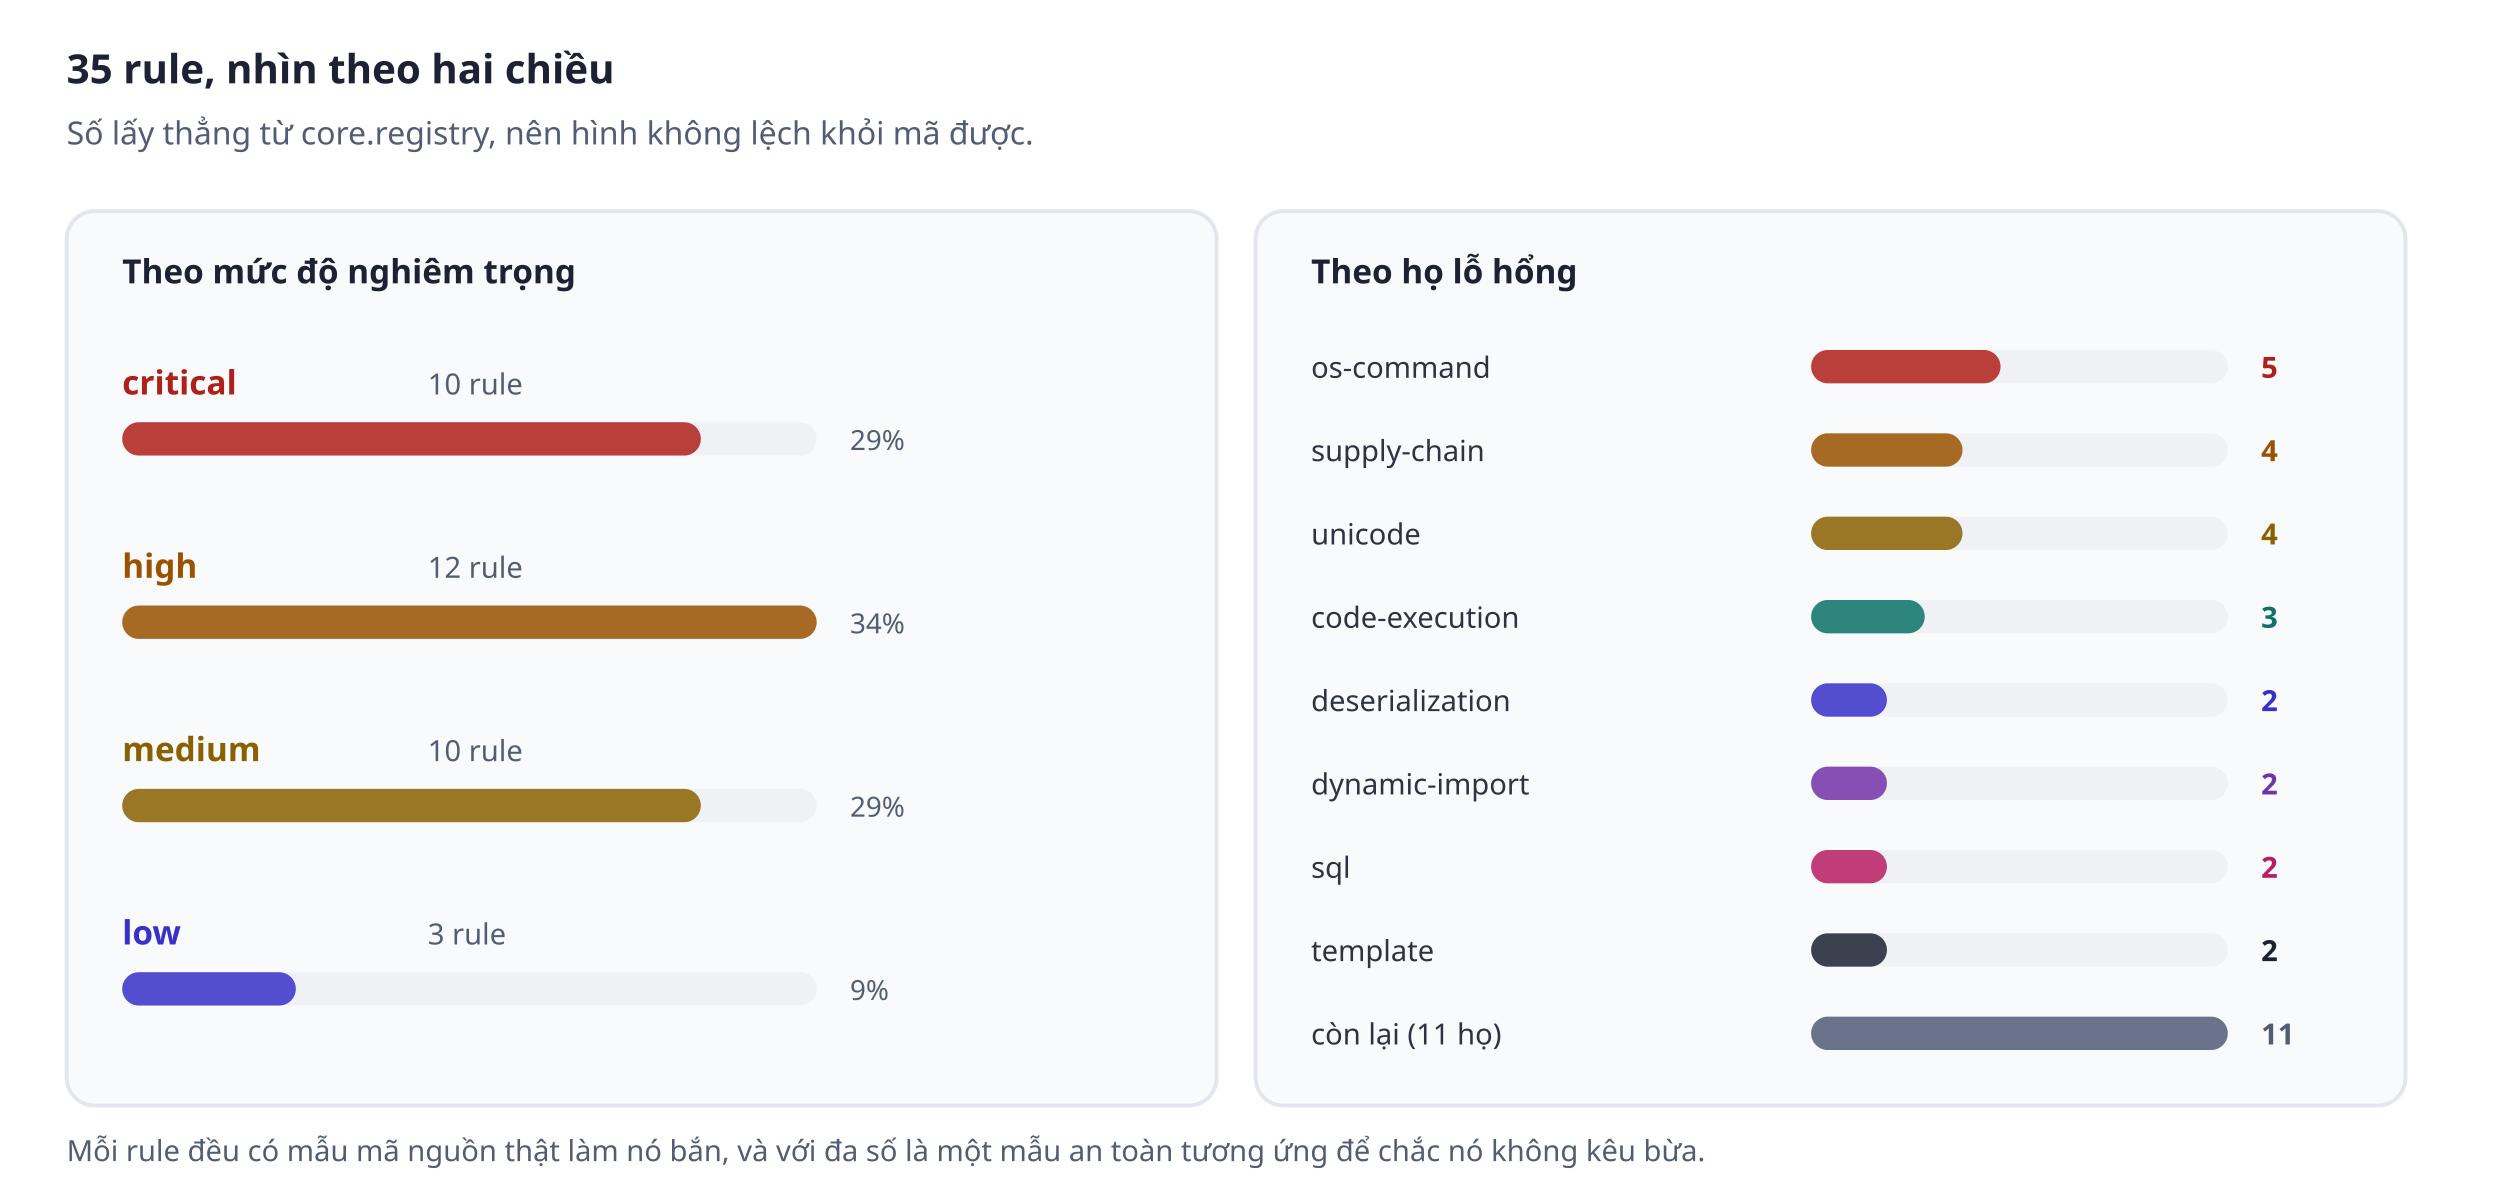
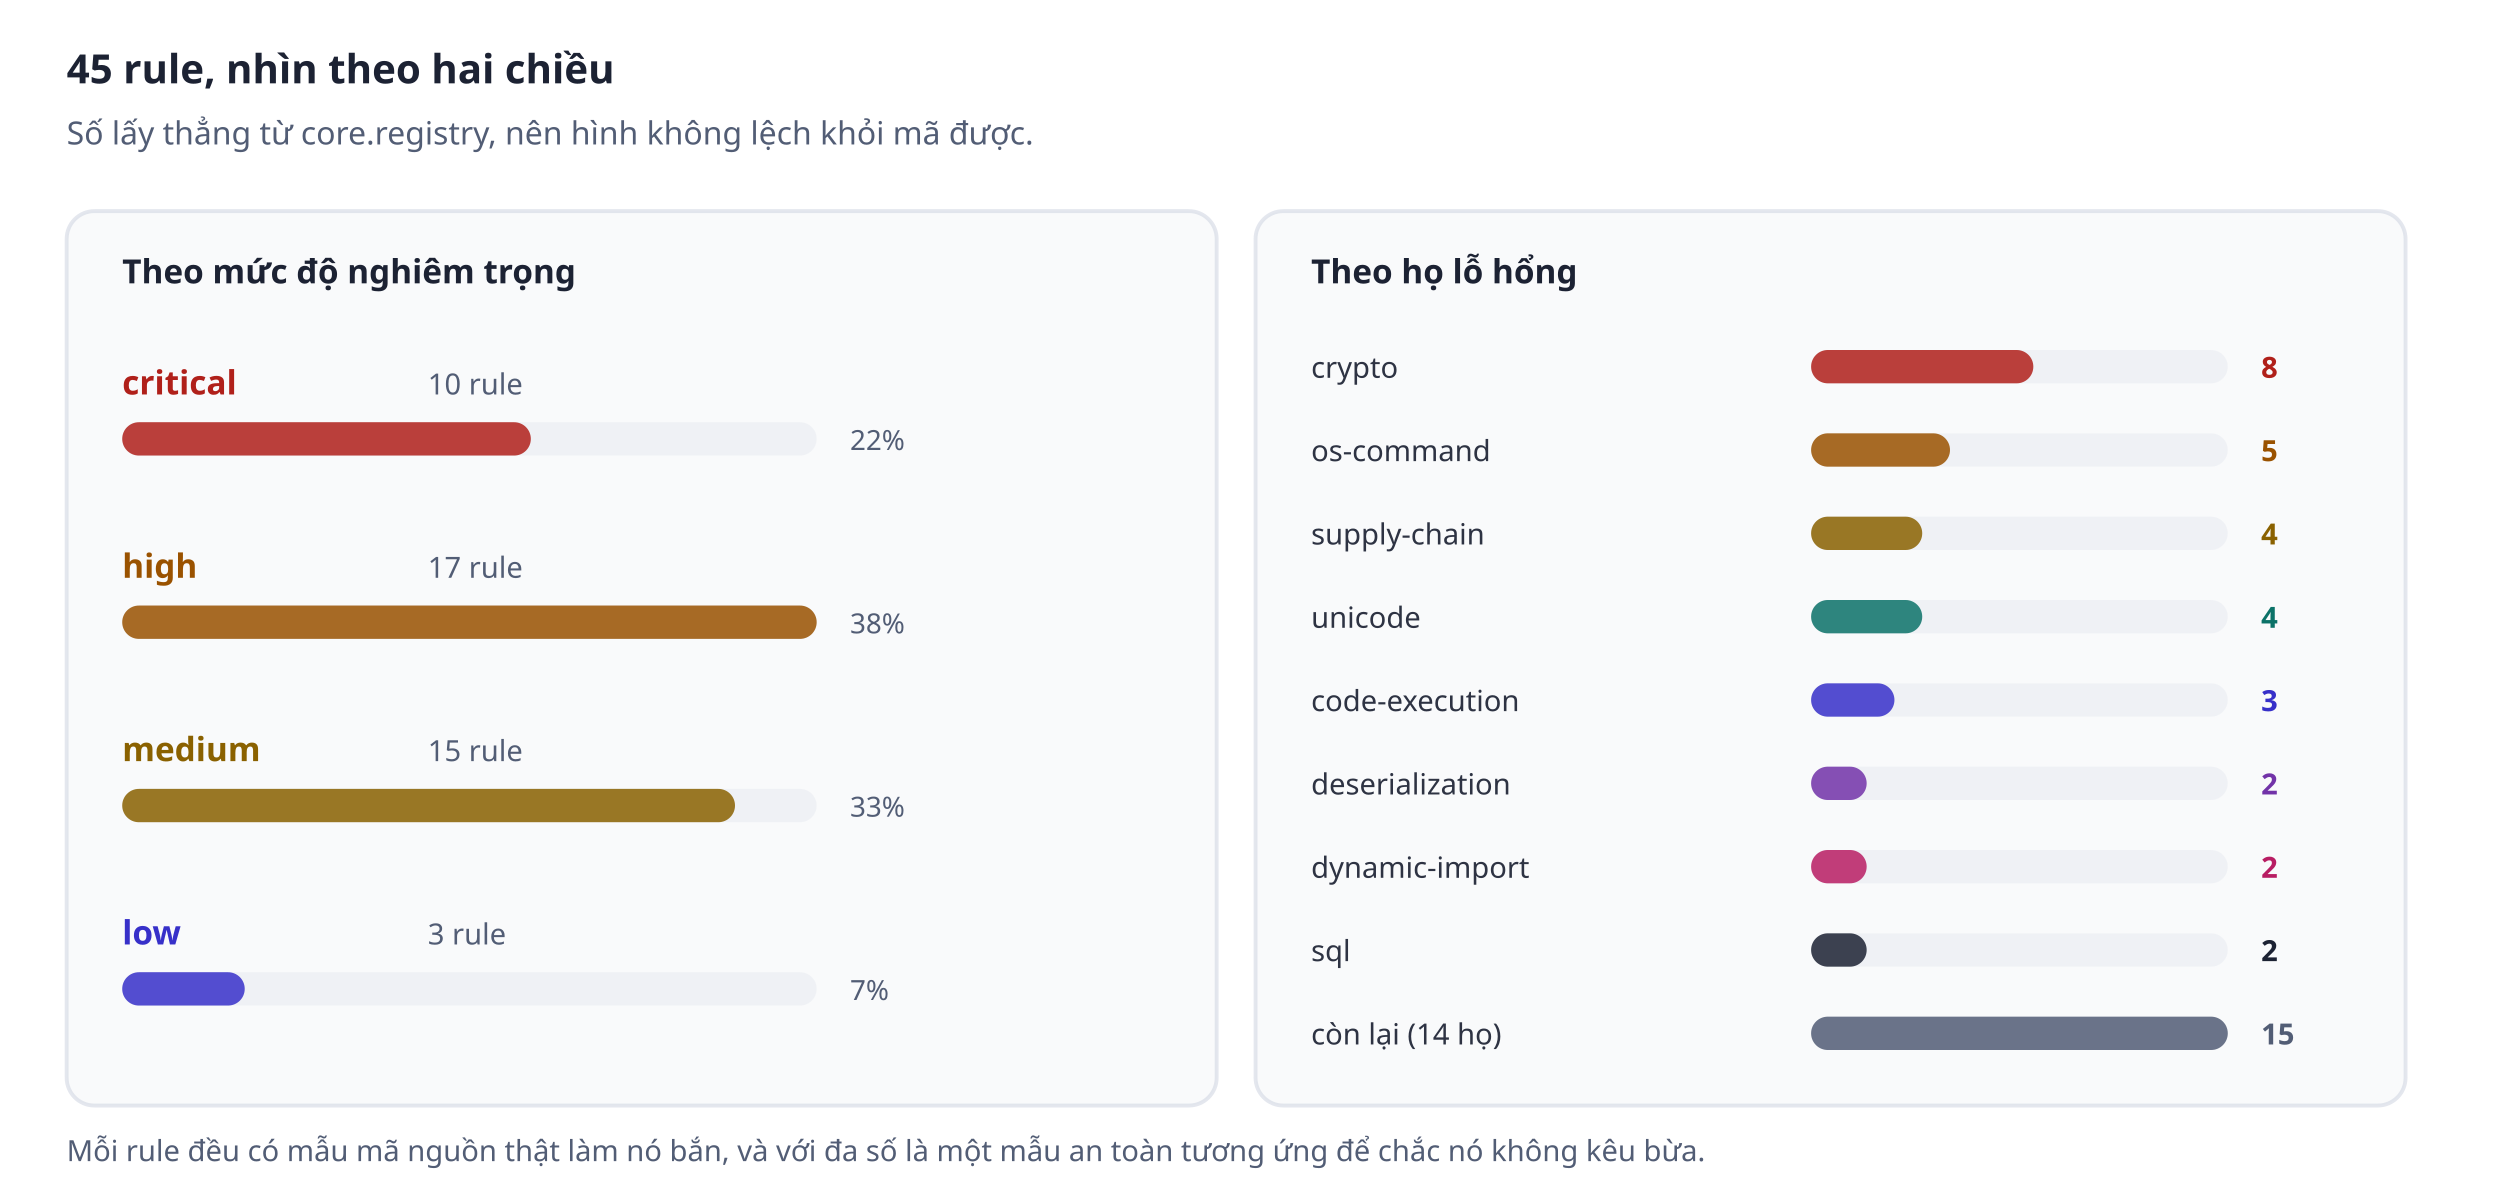
<svg xmlns="http://www.w3.org/2000/svg" viewBox="0 0 900 432" width="900" height="432" role="img">
  <defs>
    <marker id="alight" viewBox="0 0 10 10" refX="9" refY="5" markerWidth="6" markerHeight="6" orient="auto-start-reverse">
      <path d="M 0 0 L 10 5 L 0 10 z" fill="#525d75" opacity="0.75" />
    </marker>
  </defs>
-   <text x="24" y="30" font-family="Segoe UI, system-ui, -apple-system, sans-serif" font-size="14.5" fill="#1c2233" text-anchor="start" font-weight="700">35 rule, nhìn theo hai chiều</text>
+   <text x="24" y="30" font-family="Segoe UI, system-ui, -apple-system, sans-serif" font-size="14.5" fill="#1c2233" text-anchor="start" font-weight="700">45 rule, nhìn theo hai chiều</text>
  <text x="24" y="52" font-family="Segoe UI, system-ui, -apple-system, sans-serif" font-size="11.5" fill="#525d75" text-anchor="start" font-weight="400">Số lấy thẳng từ core.registry, nên hình không lệch khỏi mã được.</text>
  <rect x="24" y="76" width="414" height="322" rx="10" fill="#c9cfdd" opacity="0.11" />
  <rect x="24" y="76" width="414" height="322" rx="10" fill="none" stroke="#c9cfdd" stroke-width="1.4" opacity="0.50" />
  <text x="44" y="102" font-family="Segoe UI, system-ui, -apple-system, sans-serif" font-size="12" fill="#1c2233" text-anchor="start" font-weight="700">Theo mức độ nghiêm trọng</text>
  <text x="44" y="142" font-family="Segoe UI, system-ui, -apple-system, sans-serif" font-size="12" fill="#b0201a" text-anchor="start" font-weight="700">critical</text>
  <text x="154" y="142" font-family="Segoe UI, system-ui, -apple-system, sans-serif" font-size="10.5" fill="#525d75" text-anchor="start" font-weight="400">10 rule</text>
  <rect x="44" y="152" width="250" height="12" rx="6.0" fill="#c9cfdd" opacity="0.20" />
-   <rect x="44" y="152" width="208.3" height="12" rx="6" fill="#b0201a" opacity="0.85" />
-   <text x="306" y="162" font-family="Segoe UI, system-ui, -apple-system, sans-serif" font-size="10" fill="#525d75" text-anchor="start" font-weight="400">29%</text>
+   <rect x="44" y="152" width="147.1" height="12" rx="6" fill="#b0201a" opacity="0.85" />
+   <text x="306" y="162" font-family="Segoe UI, system-ui, -apple-system, sans-serif" font-size="10" fill="#525d75" text-anchor="start" font-weight="400">22%</text>
  <text x="44" y="208" font-family="Segoe UI, system-ui, -apple-system, sans-serif" font-size="12" fill="#9a5200" text-anchor="start" font-weight="700">high</text>
-   <text x="154" y="208" font-family="Segoe UI, system-ui, -apple-system, sans-serif" font-size="10.5" fill="#525d75" text-anchor="start" font-weight="400">12 rule</text>
+   <text x="154" y="208" font-family="Segoe UI, system-ui, -apple-system, sans-serif" font-size="10.5" fill="#525d75" text-anchor="start" font-weight="400">17 rule</text>
  <rect x="44" y="218" width="250" height="12" rx="6.0" fill="#c9cfdd" opacity="0.20" />
  <rect x="44" y="218" width="250" height="12" rx="6" fill="#9a5200" opacity="0.85" />
-   <text x="306" y="228" font-family="Segoe UI, system-ui, -apple-system, sans-serif" font-size="10" fill="#525d75" text-anchor="start" font-weight="400">34%</text>
+   <text x="306" y="228" font-family="Segoe UI, system-ui, -apple-system, sans-serif" font-size="10" fill="#525d75" text-anchor="start" font-weight="400">38%</text>
  <text x="44" y="274" font-family="Segoe UI, system-ui, -apple-system, sans-serif" font-size="12" fill="#8a6100" text-anchor="start" font-weight="700">medium</text>
-   <text x="154" y="274" font-family="Segoe UI, system-ui, -apple-system, sans-serif" font-size="10.5" fill="#525d75" text-anchor="start" font-weight="400">10 rule</text>
+   <text x="154" y="274" font-family="Segoe UI, system-ui, -apple-system, sans-serif" font-size="10.5" fill="#525d75" text-anchor="start" font-weight="400">15 rule</text>
  <rect x="44" y="284" width="250" height="12" rx="6.0" fill="#c9cfdd" opacity="0.20" />
-   <rect x="44" y="284" width="208.3" height="12" rx="6" fill="#8a6100" opacity="0.85" />
-   <text x="306" y="294" font-family="Segoe UI, system-ui, -apple-system, sans-serif" font-size="10" fill="#525d75" text-anchor="start" font-weight="400">29%</text>
+   <rect x="44" y="284" width="220.6" height="12" rx="6" fill="#8a6100" opacity="0.85" />
+   <text x="306" y="294" font-family="Segoe UI, system-ui, -apple-system, sans-serif" font-size="10" fill="#525d75" text-anchor="start" font-weight="400">33%</text>
  <text x="44" y="340" font-family="Segoe UI, system-ui, -apple-system, sans-serif" font-size="12" fill="#3730c9" text-anchor="start" font-weight="700">low</text>
  <text x="154" y="340" font-family="Segoe UI, system-ui, -apple-system, sans-serif" font-size="10.5" fill="#525d75" text-anchor="start" font-weight="400">3 rule</text>
  <rect x="44" y="350" width="250" height="12" rx="6.0" fill="#c9cfdd" opacity="0.20" />
-   <rect x="44" y="350" width="62.5" height="12" rx="6" fill="#3730c9" opacity="0.85" />
-   <text x="306" y="360" font-family="Segoe UI, system-ui, -apple-system, sans-serif" font-size="10" fill="#525d75" text-anchor="start" font-weight="400">9%</text>
+   <rect x="44" y="350" width="44.1" height="12" rx="6" fill="#3730c9" opacity="0.85" />
+   <text x="306" y="360" font-family="Segoe UI, system-ui, -apple-system, sans-serif" font-size="10" fill="#525d75" text-anchor="start" font-weight="400">7%</text>
  <rect x="452" y="76" width="414" height="322" rx="10" fill="#c9cfdd" opacity="0.11" />
  <rect x="452" y="76" width="414" height="322" rx="10" fill="none" stroke="#c9cfdd" stroke-width="1.4" opacity="0.50" />
  <text x="472" y="102" font-family="Segoe UI, system-ui, -apple-system, sans-serif" font-size="12" fill="#1c2233" text-anchor="start" font-weight="700">Theo họ lỗ hổng</text>
-   <text x="472" y="136" font-family="Segoe UI, system-ui, -apple-system, sans-serif" font-size="10.5" fill="#1c2233" text-anchor="start" font-weight="400" opacity="0.92">os-command</text>
+   <text x="472" y="136" font-family="Segoe UI, system-ui, -apple-system, sans-serif" font-size="10.5" fill="#1c2233" text-anchor="start" font-weight="400" opacity="0.92">crypto</text>
  <rect x="652" y="126" width="150" height="12" rx="6.0" fill="#c9cfdd" opacity="0.20" />
-   <rect x="652" y="126" width="68.2" height="12" rx="6" fill="#b0201a" opacity="0.85" />
-   <text x="814" y="136" font-family="Segoe UI, system-ui, -apple-system, sans-serif" font-size="10.5" fill="#b0201a" text-anchor="start" font-weight="700">5</text>
-   <text x="472" y="166" font-family="Segoe UI, system-ui, -apple-system, sans-serif" font-size="10.5" fill="#1c2233" text-anchor="start" font-weight="400" opacity="0.92">supply-chain</text>
+   <rect x="652" y="126" width="80" height="12" rx="6" fill="#b0201a" opacity="0.85" />
+   <text x="814" y="136" font-family="Segoe UI, system-ui, -apple-system, sans-serif" font-size="10.5" fill="#b0201a" text-anchor="start" font-weight="700">8</text>
+   <text x="472" y="166" font-family="Segoe UI, system-ui, -apple-system, sans-serif" font-size="10.5" fill="#1c2233" text-anchor="start" font-weight="400" opacity="0.92">os-command</text>
  <rect x="652" y="156" width="150" height="12" rx="6.0" fill="#c9cfdd" opacity="0.20" />
-   <rect x="652" y="156" width="54.5" height="12" rx="6" fill="#9a5200" opacity="0.85" />
-   <text x="814" y="166" font-family="Segoe UI, system-ui, -apple-system, sans-serif" font-size="10.5" fill="#9a5200" text-anchor="start" font-weight="700">4</text>
-   <text x="472" y="196" font-family="Segoe UI, system-ui, -apple-system, sans-serif" font-size="10.5" fill="#1c2233" text-anchor="start" font-weight="400" opacity="0.92">unicode</text>
+   <rect x="652" y="156" width="50" height="12" rx="6" fill="#9a5200" opacity="0.85" />
+   <text x="814" y="166" font-family="Segoe UI, system-ui, -apple-system, sans-serif" font-size="10.5" fill="#9a5200" text-anchor="start" font-weight="700">5</text>
+   <text x="472" y="196" font-family="Segoe UI, system-ui, -apple-system, sans-serif" font-size="10.5" fill="#1c2233" text-anchor="start" font-weight="400" opacity="0.92">supply-chain</text>
  <rect x="652" y="186" width="150" height="12" rx="6.0" fill="#c9cfdd" opacity="0.20" />
-   <rect x="652" y="186" width="54.5" height="12" rx="6" fill="#8a6100" opacity="0.85" />
+   <rect x="652" y="186" width="40" height="12" rx="6" fill="#8a6100" opacity="0.85" />
  <text x="814" y="196" font-family="Segoe UI, system-ui, -apple-system, sans-serif" font-size="10.5" fill="#8a6100" text-anchor="start" font-weight="700">4</text>
-   <text x="472" y="226" font-family="Segoe UI, system-ui, -apple-system, sans-serif" font-size="10.5" fill="#1c2233" text-anchor="start" font-weight="400" opacity="0.92">code-execution</text>
+   <text x="472" y="226" font-family="Segoe UI, system-ui, -apple-system, sans-serif" font-size="10.5" fill="#1c2233" text-anchor="start" font-weight="400" opacity="0.92">unicode</text>
  <rect x="652" y="216" width="150" height="12" rx="6.0" fill="#c9cfdd" opacity="0.20" />
-   <rect x="652" y="216" width="40.9" height="12" rx="6" fill="#0c7268" opacity="0.85" />
-   <text x="814" y="226" font-family="Segoe UI, system-ui, -apple-system, sans-serif" font-size="10.5" fill="#0c7268" text-anchor="start" font-weight="700">3</text>
-   <text x="472" y="256" font-family="Segoe UI, system-ui, -apple-system, sans-serif" font-size="10.5" fill="#1c2233" text-anchor="start" font-weight="400" opacity="0.92">deserialization</text>
+   <rect x="652" y="216" width="40" height="12" rx="6" fill="#0c7268" opacity="0.85" />
+   <text x="814" y="226" font-family="Segoe UI, system-ui, -apple-system, sans-serif" font-size="10.5" fill="#0c7268" text-anchor="start" font-weight="700">4</text>
+   <text x="472" y="256" font-family="Segoe UI, system-ui, -apple-system, sans-serif" font-size="10.5" fill="#1c2233" text-anchor="start" font-weight="400" opacity="0.92">code-execution</text>
  <rect x="652" y="246" width="150" height="12" rx="6.0" fill="#c9cfdd" opacity="0.20" />
-   <rect x="652" y="246" width="27.3" height="12" rx="6" fill="#3730c9" opacity="0.85" />
-   <text x="814" y="256" font-family="Segoe UI, system-ui, -apple-system, sans-serif" font-size="10.5" fill="#3730c9" text-anchor="start" font-weight="700">2</text>
-   <text x="472" y="286" font-family="Segoe UI, system-ui, -apple-system, sans-serif" font-size="10.5" fill="#1c2233" text-anchor="start" font-weight="400" opacity="0.92">dynamic-import</text>
+   <rect x="652" y="246" width="30" height="12" rx="6" fill="#3730c9" opacity="0.85" />
+   <text x="814" y="256" font-family="Segoe UI, system-ui, -apple-system, sans-serif" font-size="10.5" fill="#3730c9" text-anchor="start" font-weight="700">3</text>
+   <text x="472" y="286" font-family="Segoe UI, system-ui, -apple-system, sans-serif" font-size="10.5" fill="#1c2233" text-anchor="start" font-weight="400" opacity="0.92">deserialization</text>
  <rect x="652" y="276" width="150" height="12" rx="6.0" fill="#c9cfdd" opacity="0.20" />
-   <rect x="652" y="276" width="27.3" height="12" rx="6" fill="#7233a8" opacity="0.85" />
+   <rect x="652" y="276" width="20" height="12" rx="6" fill="#7233a8" opacity="0.85" />
  <text x="814" y="286" font-family="Segoe UI, system-ui, -apple-system, sans-serif" font-size="10.5" fill="#7233a8" text-anchor="start" font-weight="700">2</text>
-   <text x="472" y="316" font-family="Segoe UI, system-ui, -apple-system, sans-serif" font-size="10.5" fill="#1c2233" text-anchor="start" font-weight="400" opacity="0.92">sql</text>
+   <text x="472" y="316" font-family="Segoe UI, system-ui, -apple-system, sans-serif" font-size="10.5" fill="#1c2233" text-anchor="start" font-weight="400" opacity="0.92">dynamic-import</text>
  <rect x="652" y="306" width="150" height="12" rx="6.0" fill="#c9cfdd" opacity="0.20" />
-   <rect x="652" y="306" width="27.3" height="12" rx="6" fill="#b81d63" opacity="0.85" />
+   <rect x="652" y="306" width="20" height="12" rx="6" fill="#b81d63" opacity="0.85" />
  <text x="814" y="316" font-family="Segoe UI, system-ui, -apple-system, sans-serif" font-size="10.5" fill="#b81d63" text-anchor="start" font-weight="700">2</text>
-   <text x="472" y="346" font-family="Segoe UI, system-ui, -apple-system, sans-serif" font-size="10.5" fill="#1c2233" text-anchor="start" font-weight="400" opacity="0.92">template</text>
+   <text x="472" y="346" font-family="Segoe UI, system-ui, -apple-system, sans-serif" font-size="10.5" fill="#1c2233" text-anchor="start" font-weight="400" opacity="0.92">sql</text>
  <rect x="652" y="336" width="150" height="12" rx="6.0" fill="#c9cfdd" opacity="0.20" />
-   <rect x="652" y="336" width="27.3" height="12" rx="6" fill="#1c2233" opacity="0.85" />
+   <rect x="652" y="336" width="20" height="12" rx="6" fill="#1c2233" opacity="0.85" />
  <text x="814" y="346" font-family="Segoe UI, system-ui, -apple-system, sans-serif" font-size="10.5" fill="#1c2233" text-anchor="start" font-weight="700">2</text>
-   <text x="472" y="376" font-family="Segoe UI, system-ui, -apple-system, sans-serif" font-size="10.5" fill="#1c2233" text-anchor="start" font-weight="400" opacity="0.92">còn lại (11 họ)</text>
+   <text x="472" y="376" font-family="Segoe UI, system-ui, -apple-system, sans-serif" font-size="10.5" fill="#1c2233" text-anchor="start" font-weight="400" opacity="0.92">còn lại (14 họ)</text>
  <rect x="652" y="366" width="150" height="12" rx="6.0" fill="#c9cfdd" opacity="0.20" />
  <rect x="652" y="366" width="150" height="12" rx="6" fill="#525d75" opacity="0.85" />
-   <text x="814" y="376" font-family="Segoe UI, system-ui, -apple-system, sans-serif" font-size="10.5" fill="#525d75" text-anchor="start" font-weight="700">11</text>
+   <text x="814" y="376" font-family="Segoe UI, system-ui, -apple-system, sans-serif" font-size="10.5" fill="#525d75" text-anchor="start" font-weight="700">15</text>
  <text x="24" y="418" font-family="Segoe UI, system-ui, -apple-system, sans-serif" font-size="10.5" fill="#525d75" text-anchor="start" font-weight="400">Mỗi rule đều có mẫu mã nguồn thật làm nó bắn, và với đa số là một mẫu an toàn tương ứng để chắc nó không kêu bừa.</text>
</svg>
